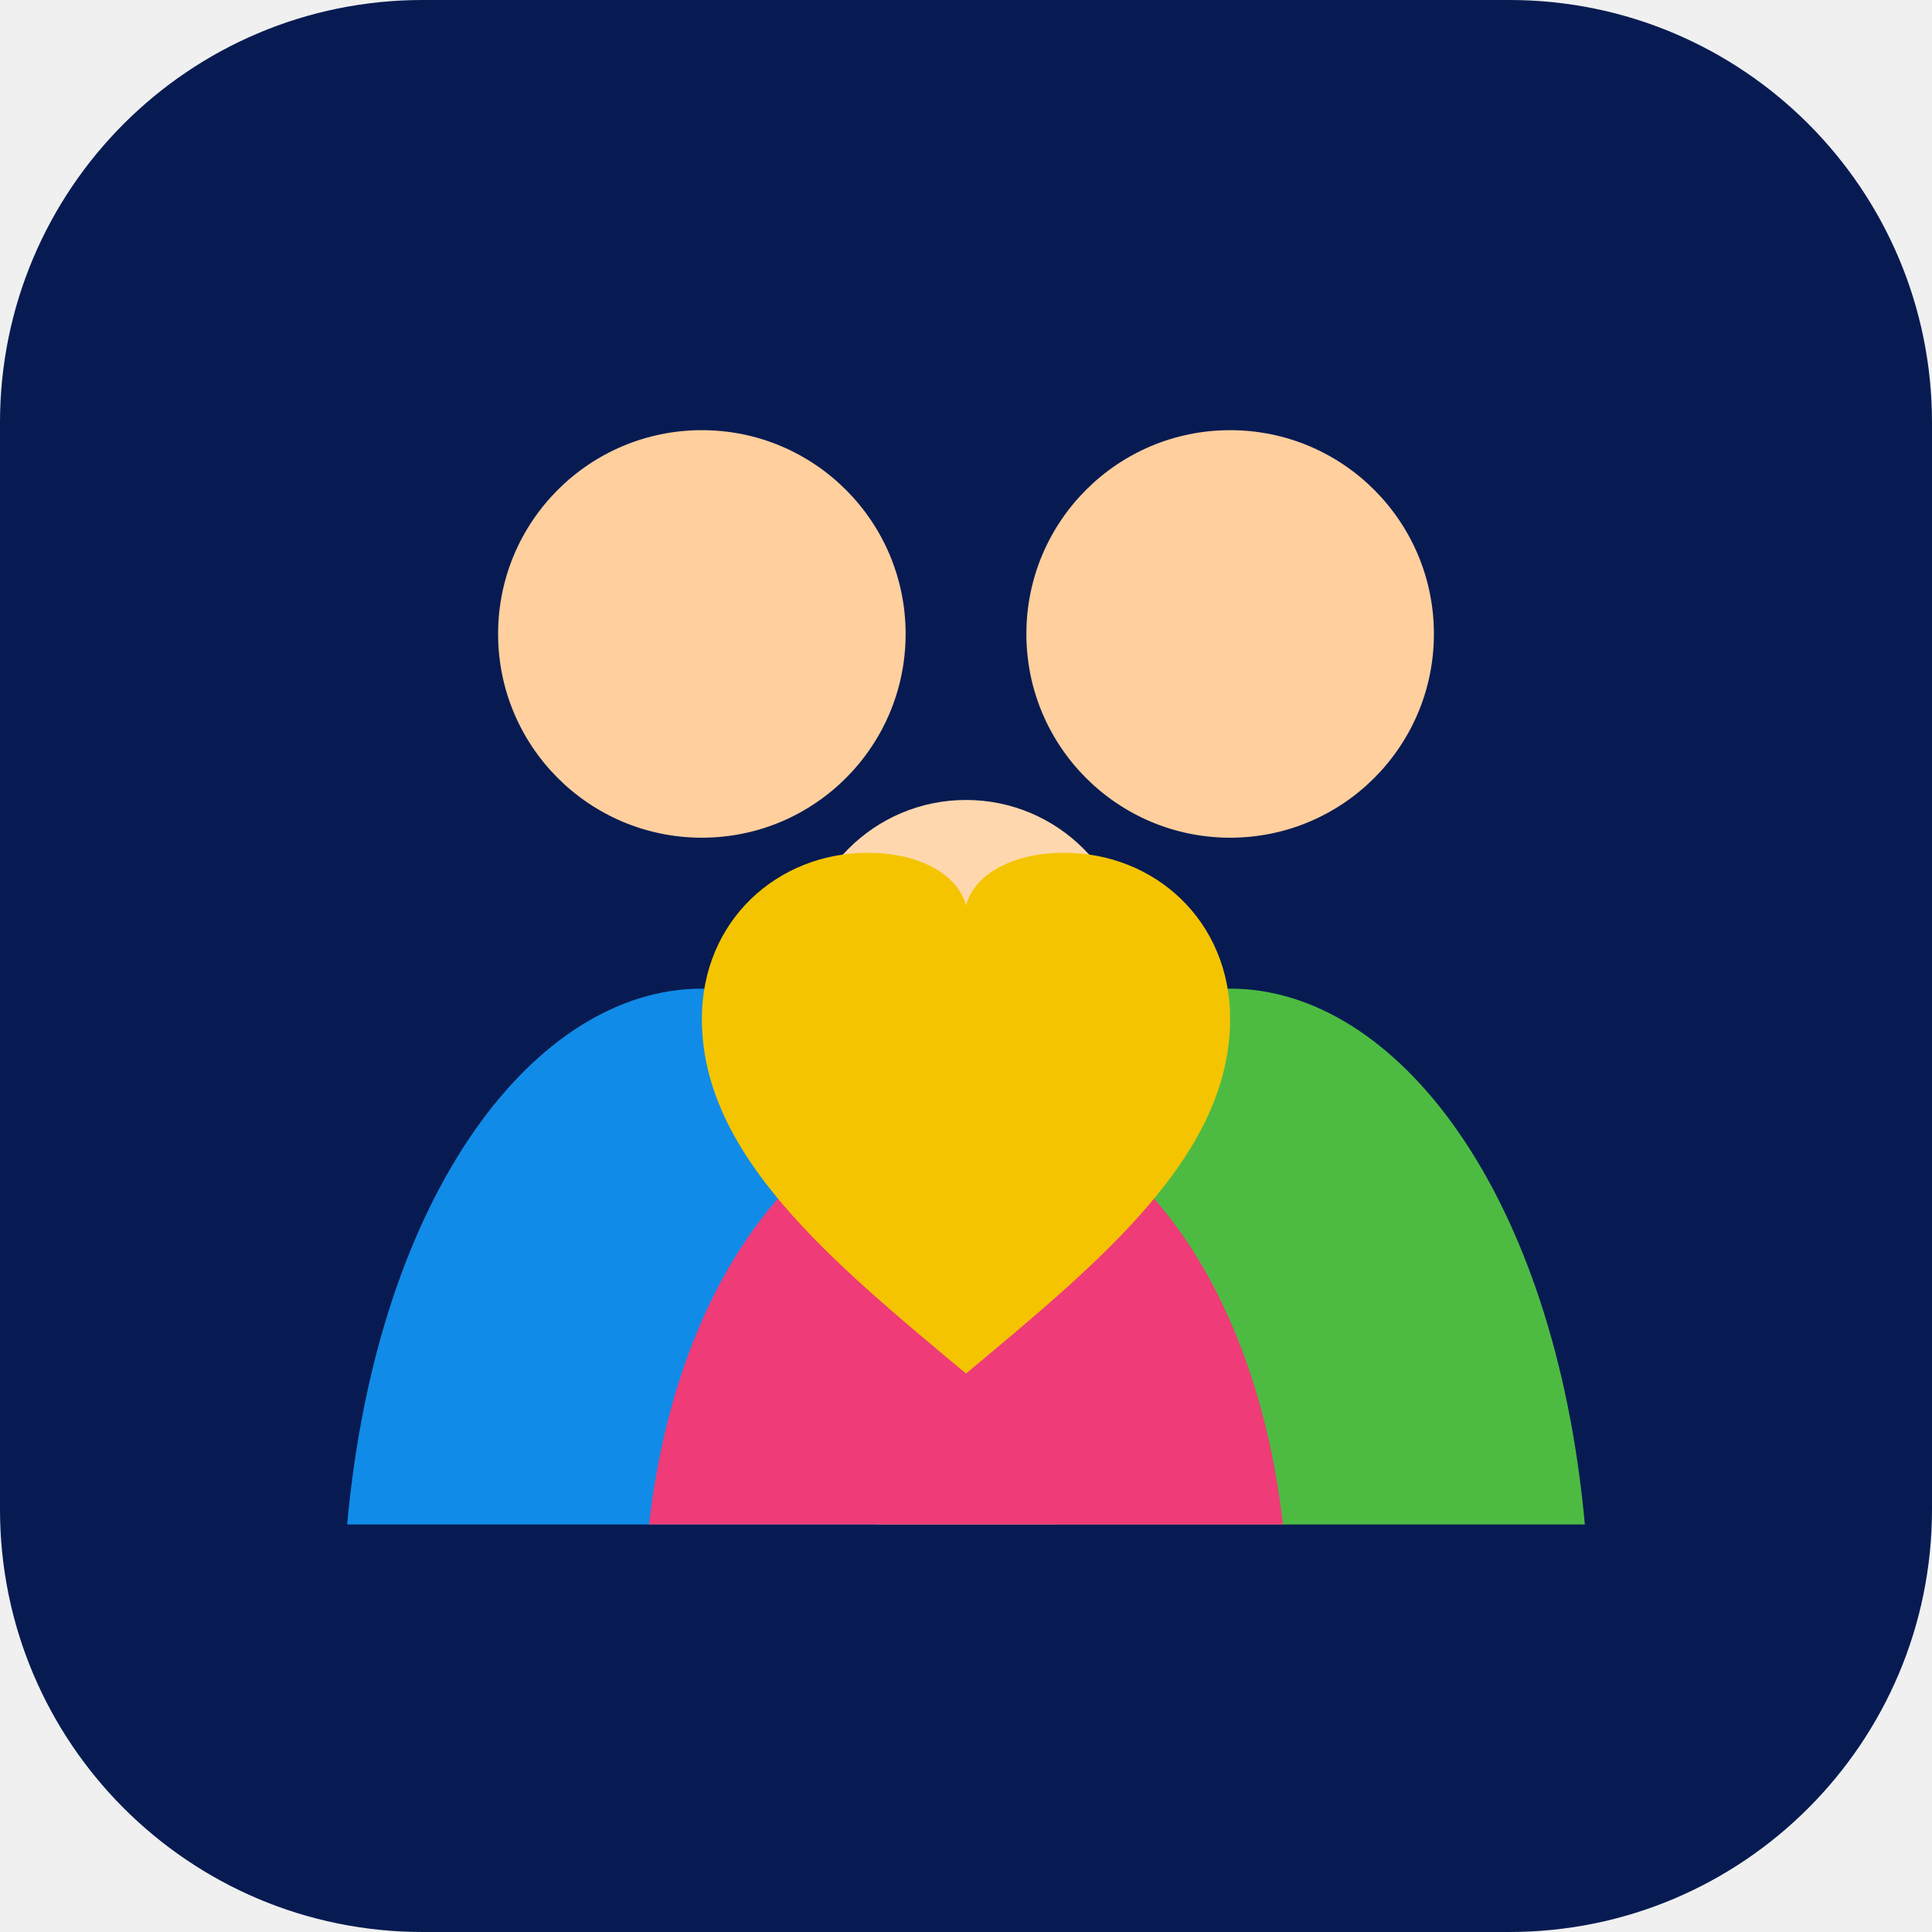
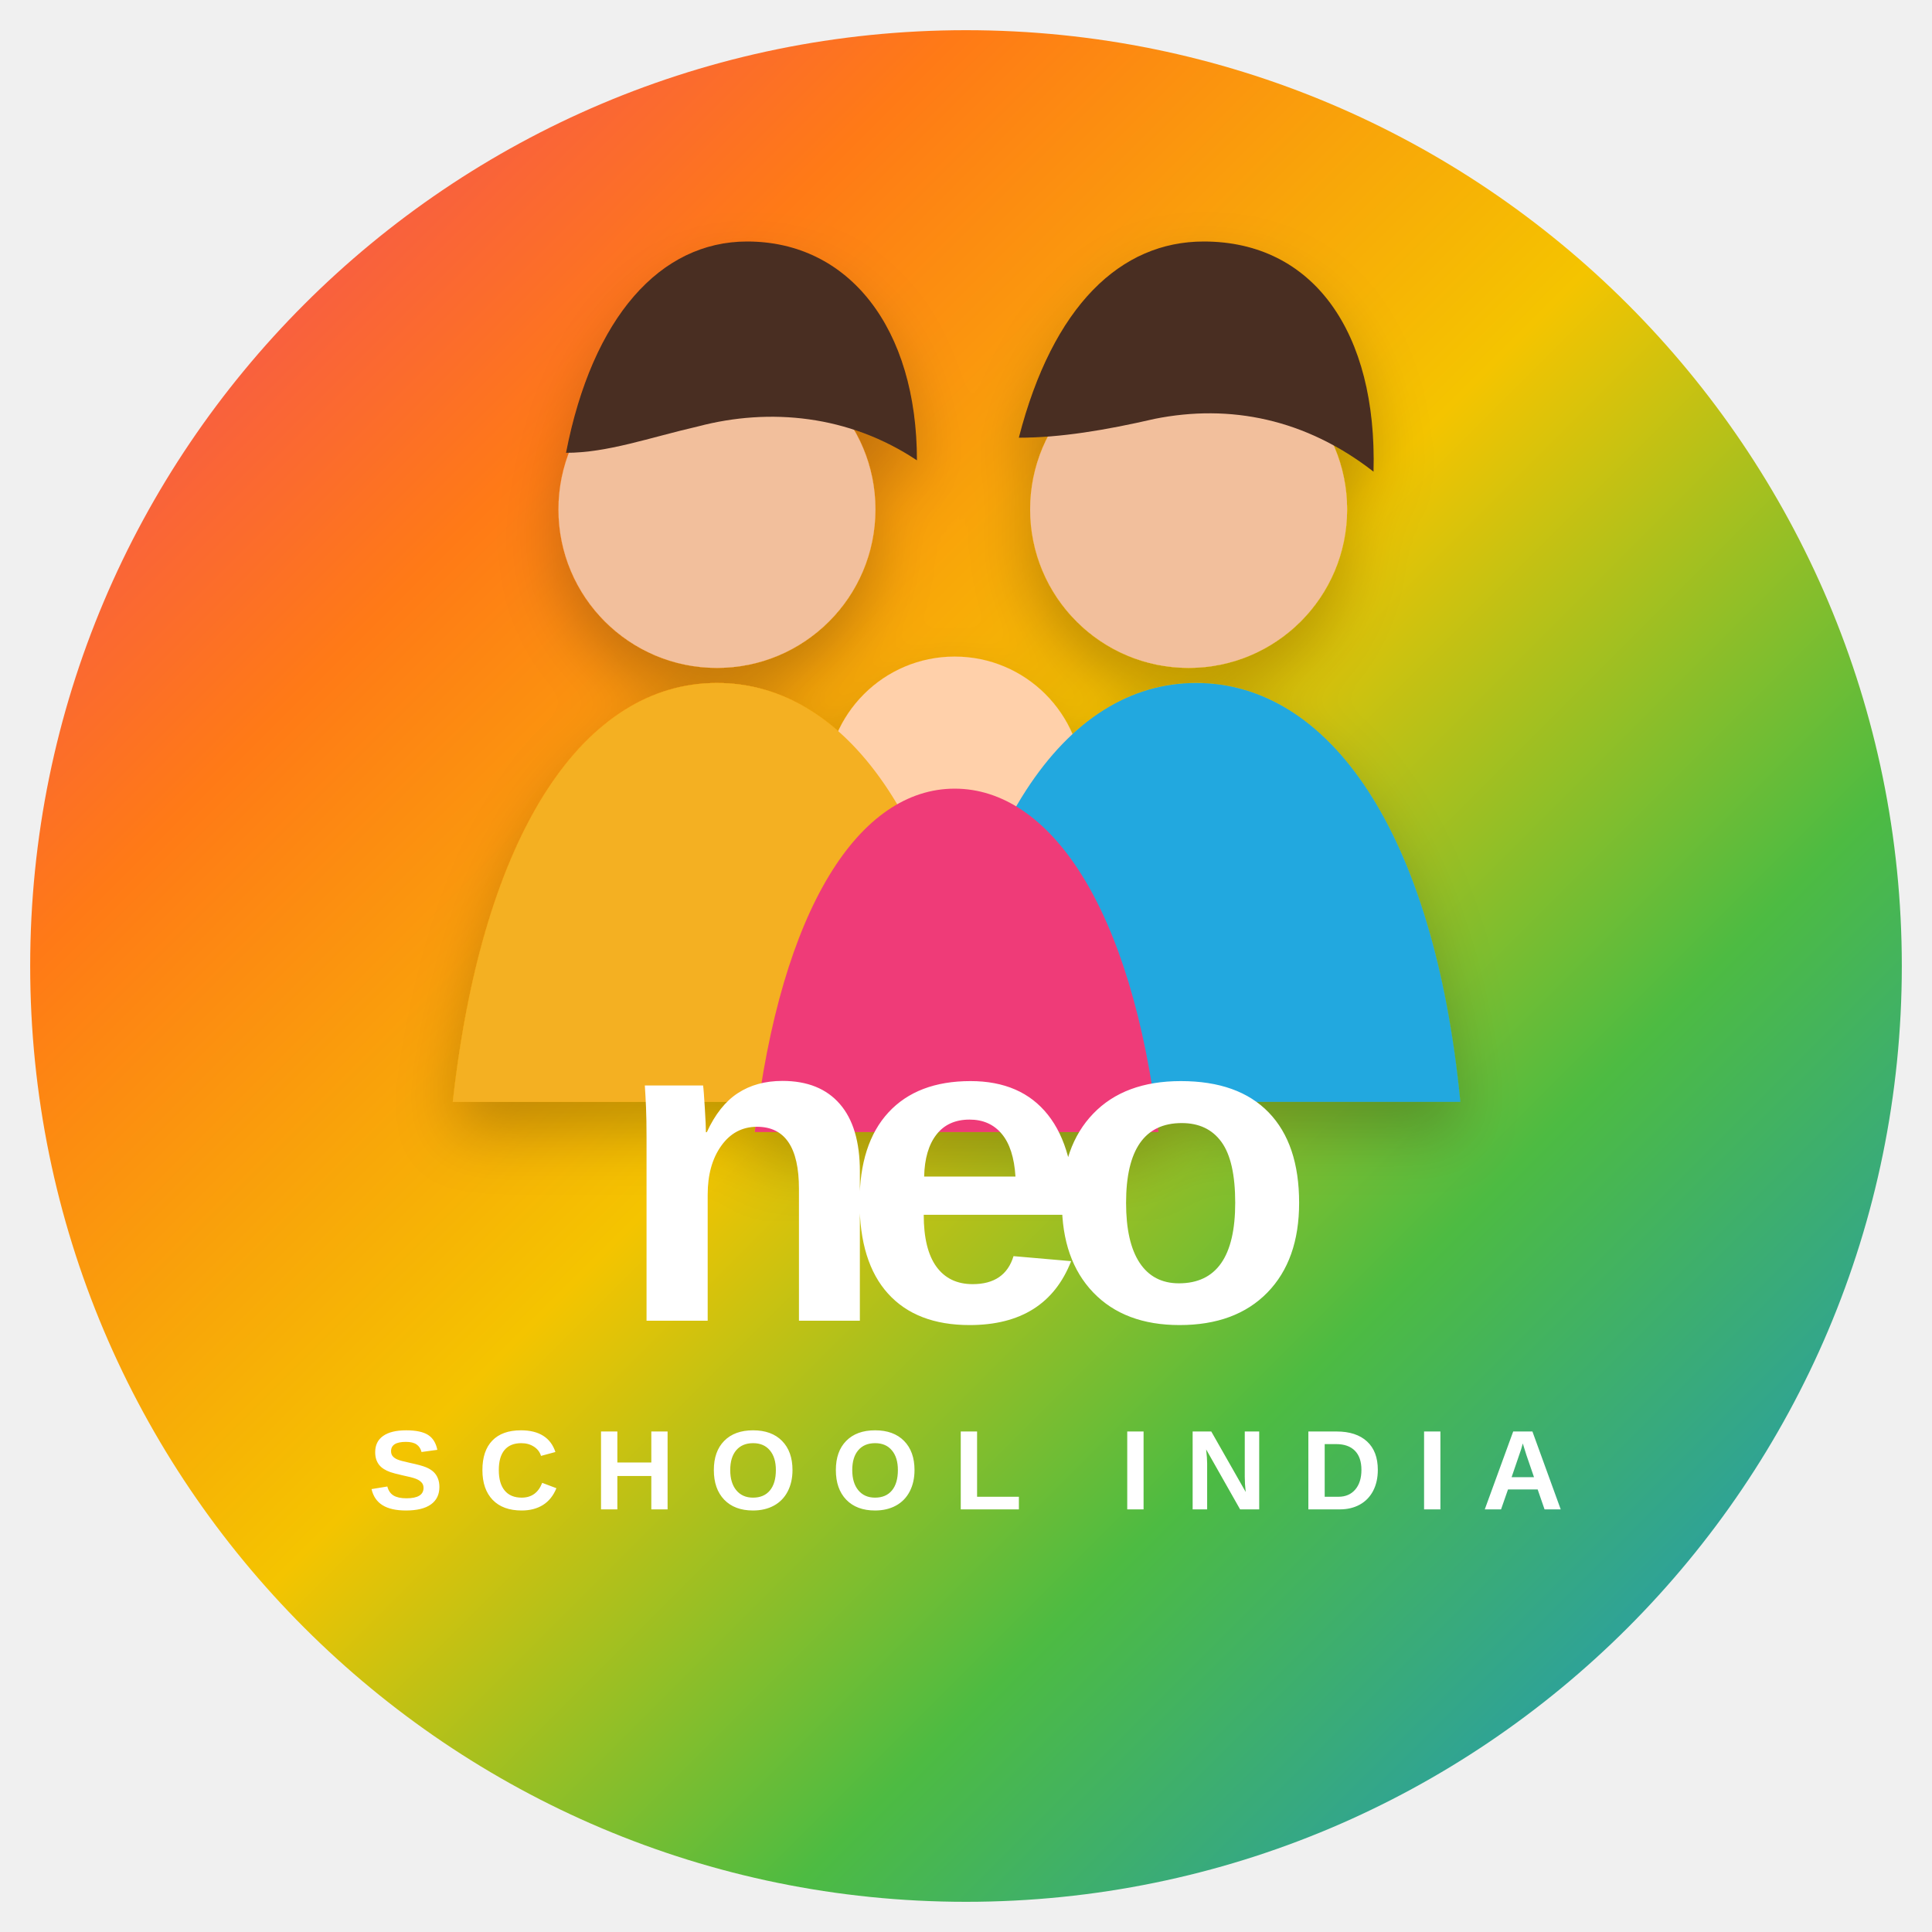
<svg xmlns="http://www.w3.org/2000/svg" viewBox="0 0 512 512">
-   <rect width="512" height="512" rx="112" fill="#071b52" />
-   <circle cx="186" cy="168" r="54" fill="#ffcf9e" />
-   <circle cx="326" cy="168" r="54" fill="#ffcf9e" />
-   <circle cx="256" cy="256" r="44" fill="#ffd7ae" />
-   <path d="M92 404c8-88 50-142 94-142s86 54 94 142z" fill="#118be8" />
-   <path d="M232 404c8-88 50-142 94-142s86 54 94 142z" fill="#4dbb42" />
-   <path d="M172 404c8-70 46-112 84-112s76 42 84 112z" fill="#ef3b78" />
-   <path d="M256 364c-36-30-70-58-70-94 0-26 20-44 44-44 14 0 24 6 26 14 2-8 12-14 26-14 24 0 44 18 44 44 0 36-34 64-70 94z" fill="#f4c400" />
+   <defs>
+     <linearGradient id="g" x1="0" y1="0" x2="1" y2="1">
+       <stop offset="0" stop-color="#ef3b78" />
+       <stop offset=".25" stop-color="#ff7a16" />
+       <stop offset=".48" stop-color="#f4c400" />
+       <stop offset=".7" stop-color="#4dbb42" />
+       <stop offset="1" stop-color="#118be8" />
+     </linearGradient>
+     <filter id="s">
+       <feDropShadow dx="0" dy="8" stdDeviation="8" flood-opacity=".22" />
+     </filter>
+   </defs>
+   <circle cx="256" cy="256" r="248" fill="url(#g)" />
+   <g filter="url(#s)">
+     <circle cx="190" cy="135" r="42" fill="#f2bf9c" />
+     <circle cx="315" cy="135" r="42" fill="#f2bf9c" />
+     <circle cx="253" cy="208" r="34" fill="#ffd0aa" />
+     <path d="M120 292c8-72 35-111 70-111s63 39 70 111" fill="#f4b021" />
+     <path d="M247 292c8-72 35-111 70-111s63 39 70 111" fill="#24a8df" />
+     <path d="M200 300c7-60 28-91 53-91s47 31 54 91" fill="#ef3b78" />
+     <path d="M150 120c7-36 25-56 48-56 27 0 45 23 45 58-18-12-39-14-58-9-13 3-24 7-35 7z" fill="#4a2d22" />
+     <path d="M270 116c9-35 27-52 49-52 29 0 46 24 45 61-18-14-38-18-58-14-13 3-25 5-36 5z" fill="#4a2d22" />
+   </g>
+   <text x="256" y="350" text-anchor="middle" font-family="Arial Rounded MT Bold,Arial,sans-serif" font-size="118" font-weight="700" fill="#fff" letter-spacing="-12">neo</text>
+   <text x="256" y="400" text-anchor="middle" font-family="Arial,sans-serif" font-size="30" font-weight="700" fill="#fff" letter-spacing="9">SCHOOL INDIA</text>
</svg>
